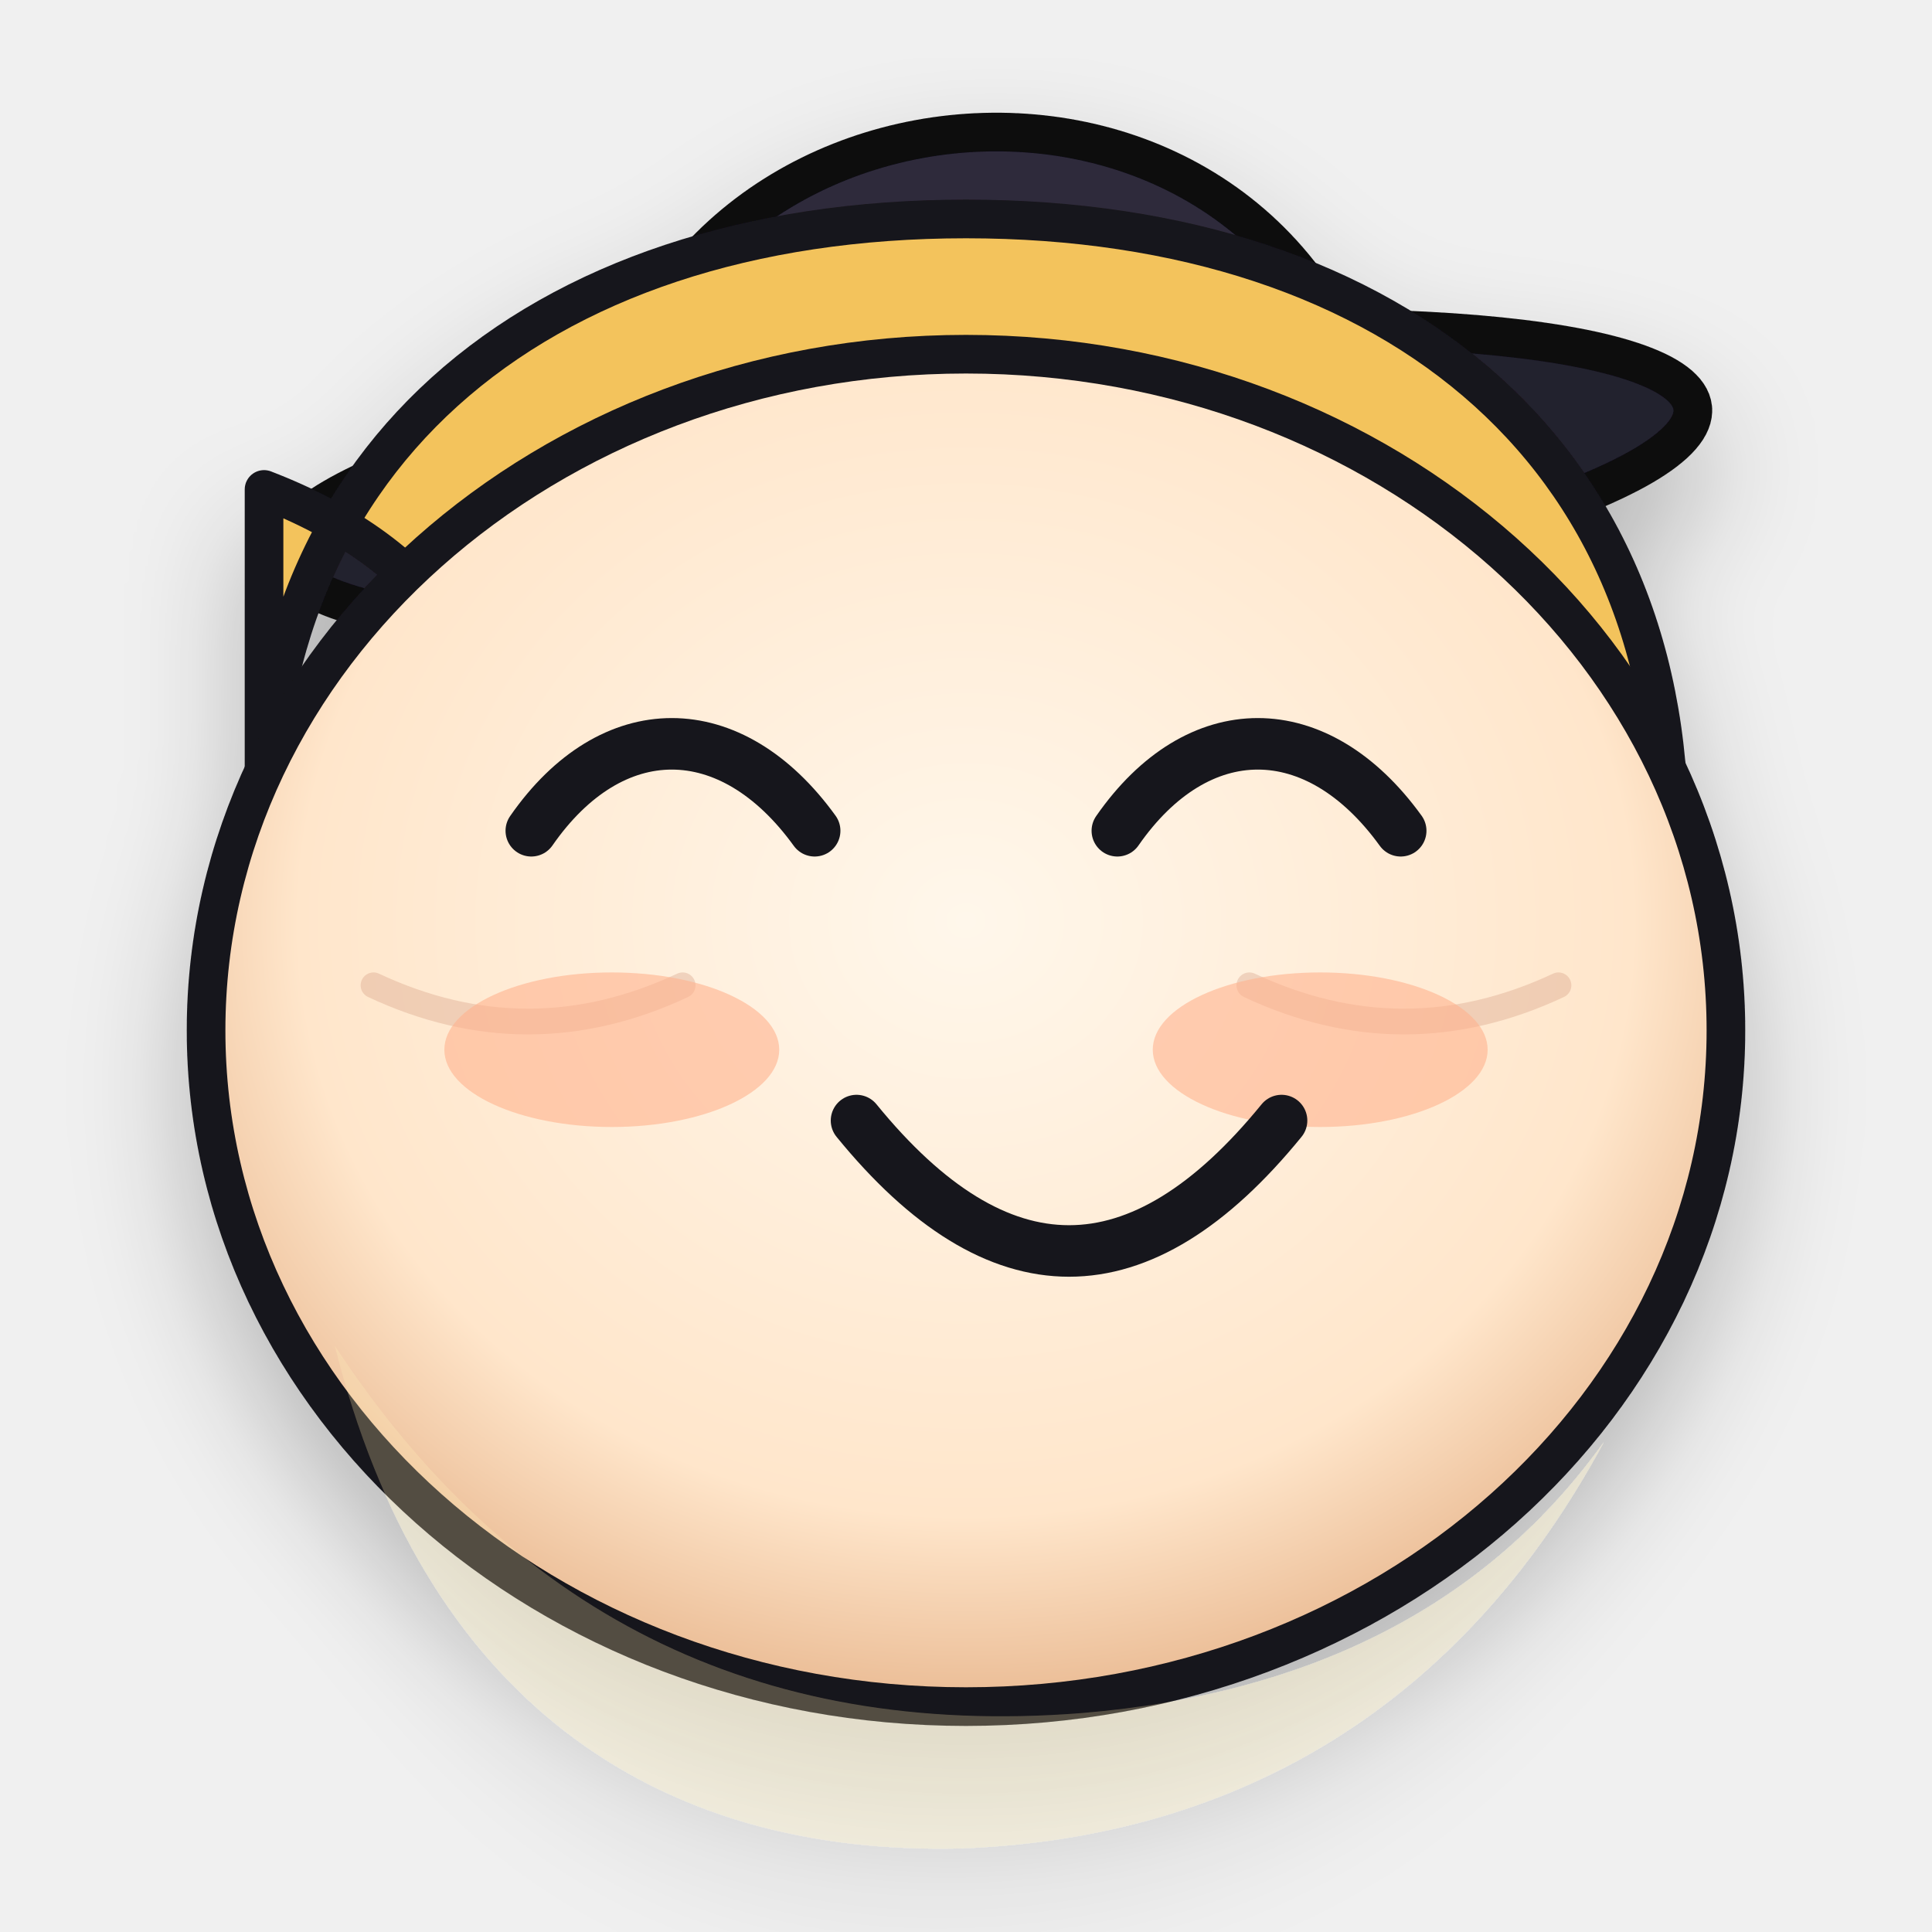
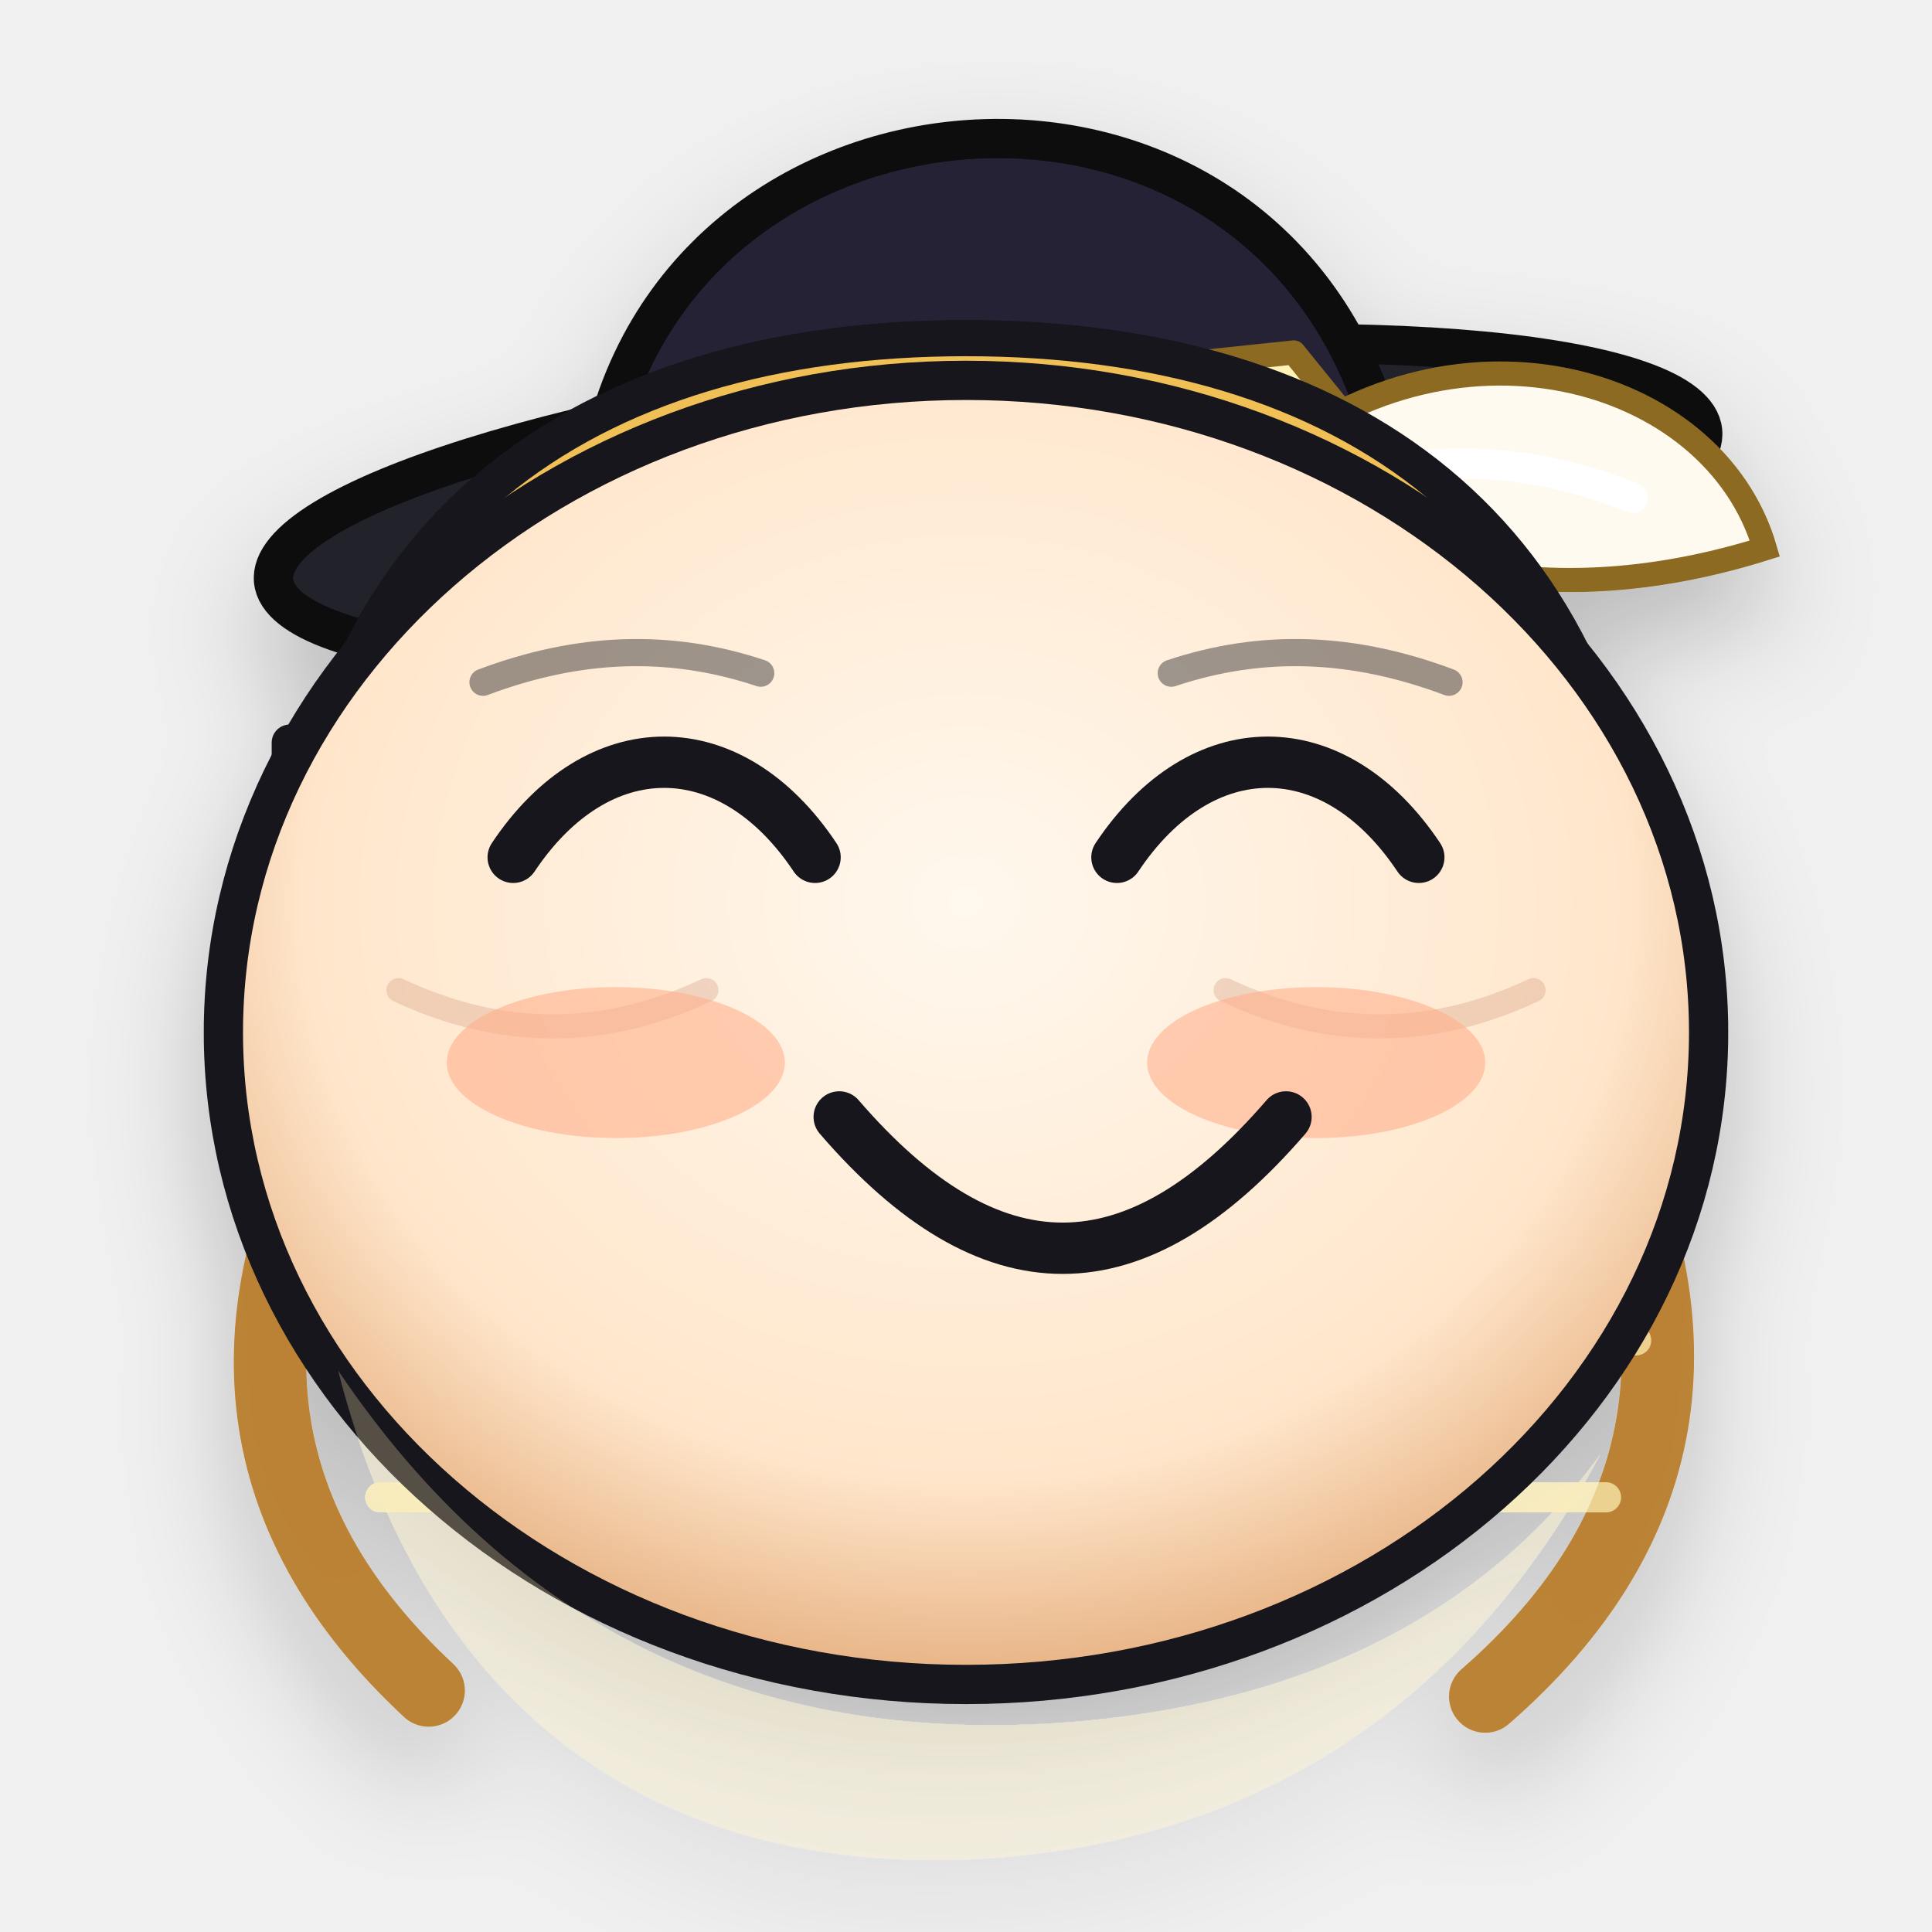
- <svg xmlns="http://www.w3.org/2000/svg" viewBox="0 0 600 600" role="img" aria-label="Original yukkuri happy character">
+ <svg xmlns="http://www.w3.org/2000/svg" viewBox="0 0 640 640" role="img" aria-label="Original witch-hat yukkuri head happy">
  <defs>
-     <radialGradient id="skin" cx="50%" cy="42%" r="58%">
-       <stop offset="0" stop-color="#fff7eb" />
-       <stop offset=".75" stop-color="#ffe6cb" />
-       <stop offset="1" stop-color="#e9b991" />
+     <radialGradient id="skin" cx="50%" cy="40%" r="60%">
+       <stop offset="0" stop-color="#fff8ee" />
+       <stop offset=".74" stop-color="#ffe6cb" />
+       <stop offset="1" stop-color="#e7b283" />
    </radialGradient>
    <filter id="softShadow" x="-30%" y="-30%" width="160%" height="160%">
-       <feDropShadow dx="0" dy="18" stdDeviation="18" flood-color="#000" flood-opacity=".24" />
+       <feDropShadow dx="0" dy="18" stdDeviation="18" flood-color="#000" flood-opacity=".22" />
    </filter>
  </defs>
  <g filter="url(#softShadow)">
-     <g transform="translate(300 84) rotate(-6)">
-       <ellipse cx="0" cy="66" rx="220" ry="42" fill="#23202d" stroke="#090810" stroke-width="12" />
-       <path d="M-120 58C-98-76 98-76 120 58Z" fill="#2e2a3a" stroke="#090810" stroke-width="12" />
-       <path d="M-96 30h192l22 36H-118Z" fill="#fff2a8" stroke="#846a28" stroke-width="8" />
+     <g transform="translate(320 98) rotate(-6)">
+       <ellipse cx="0" cy="70" rx="238" ry="48" fill="#22202c" stroke="#09080f" stroke-width="13" />
+       <path d="M-130 58C-104-88 106-88 132 58Z" fill="#282436" stroke="#09080f" stroke-width="13" stroke-linejoin="round" />
+       <path d="M-106 30h212l26 40H-132Z" fill="#fff2b7" stroke="#8c6a24" stroke-width="8" stroke-linejoin="round" />
+       <g transform="translate(70 54) rotate(7)">
+         <path d="M-22 10c-62-56-150-34-168 24 66 22 126 12 168-24z" fill="#fffaf0" stroke="#8c6a24" stroke-width="8" />
+         <path d="M22 10c62-56 150-34 168 24-66 22-126 12-168-24z" fill="#fffaf0" stroke="#8c6a24" stroke-width="8" />
+         <circle cx="0" cy="18" r="24" fill="#fff3c4" stroke="#8c6a24" stroke-width="8" />
+         <path d="M-146 18c34-13 68-14 102-2M44 16c34-12 68-11 102 2" fill="none" stroke="#ffffff" stroke-width="10" stroke-linecap="round" />
+       </g>
    </g>
-     <path d="M82 272C75 143 166 68 300 68s225 75 218 204c-31-56-86-92-158-114 0 0 24 58 18 92-38-70-90-108-156-126 9 48-14 102-64 146 4-61-24-98-76-118z" fill="#f3c35c" stroke="#17151a" stroke-width="12" stroke-linejoin="round" />
-     <path d="M140 186c84-62 184-78 304-12-70-28-146-16-228 34-38 23-61 45-76 66 0-30 0-58 0-88z" fill="#ffe39a" opacity=".42" />
-     <ellipse cx="300" cy="320" rx="236" ry="210" fill="url(#skin)" stroke="#17151a" stroke-width="12" />
-     <path d="M116 306c32 15 64 15 96 0M388 306c32 15 64 15 96 0" fill="none" stroke="#d49b80" stroke-width="8" stroke-linecap="round" opacity=".35" />
-     <ellipse cx="190" cy="326" rx="52" ry="24" fill="#ffb28e" opacity=".6" />
-     <ellipse cx="410" cy="326" rx="52" ry="24" fill="#ffb28e" opacity=".6" />
-     <g fill="none" stroke="#17151a" stroke-width="16" stroke-linecap="round" stroke-linejoin="round">
-       <path d="M165 258c25-36 62-36 88 0" />
-       <path d="M347 258c25-36 62-36 88 0" />
-       <path d="M266 348c44 54 88 54 132 0" />
+     <path d="M96 310C104 174 194 112 320 112s216 62 224 198c-40-54-92-86-158-98 11 44-2 84-40 122-18-60-54-102-108-126 7 52-18 100-74 142 1-52-22-86-68-104z" fill="#f0bf55" stroke="#15151a" stroke-width="12" stroke-linejoin="round" />
+     <path d="M156 224c92-62 198-66 318-8-68-12-136 2-204 44-48 30-82 64-106 102 4-56 0-98-8-138z" fill="#ffe39a" opacity=".55" />
+     <path d="M112 368c-38 74-28 138 30 192M526 364c40 78 28 144-34 198" fill="none" stroke="#b97f2d" stroke-width="24" stroke-linecap="round" opacity=".95" />
+     <path d="M116 444h54M488 444h54M126 496h44M490 496h42" stroke="#fff0b4" stroke-width="10" stroke-linecap="round" opacity=".72" />
+     <ellipse cx="320" cy="342" rx="246" ry="216" fill="url(#skin)" stroke="#15151a" stroke-width="13" />
+     <path d="M132 328c34 16 68 16 102 0M406 328c34 16 68 16 102 0" fill="none" stroke="#d49b80" stroke-width="8" stroke-linecap="round" opacity=".34" />
+     <ellipse cx="204" cy="352" rx="56" ry="25" fill="#ffb28e" opacity=".62" />
+     <ellipse cx="436" cy="352" rx="56" ry="25" fill="#ffb28e" opacity=".62" />
+     <g>
+       <path d="M170 284c28-42 72-42 100 0" fill="none" stroke="#15151a" stroke-width="17" stroke-linecap="round" stroke-linejoin="round" />
+       <path d="M370 284c28-42 72-42 100 0" fill="none" stroke="#15151a" stroke-width="17" stroke-linecap="round" stroke-linejoin="round" />
+       <path d="M278 370c50 58 98 58 148 0" fill="none" stroke="#15151a" stroke-width="17" stroke-linecap="round" />
+       <path d="M160 226c32-12 62-13 92-3M388 223c30-10 60-9 92 3" fill="none" stroke="#15151a" stroke-width="9" stroke-linecap="round" opacity=".42" />
    </g>
-     <path d="M104 418c54 82 130 122 232 114 72-6 126-34 162-84-41 76-107 122-198 126-98 3-169-48-196-156z" fill="#fff0ba" opacity=".26" />
+     <path d="M112 454c58 86 140 126 248 116 74-7 132-36 170-88-44 82-114 130-210 134-106 4-180-52-208-162z" fill="#fff0ba" opacity=".27" />
  </g>
</svg>
